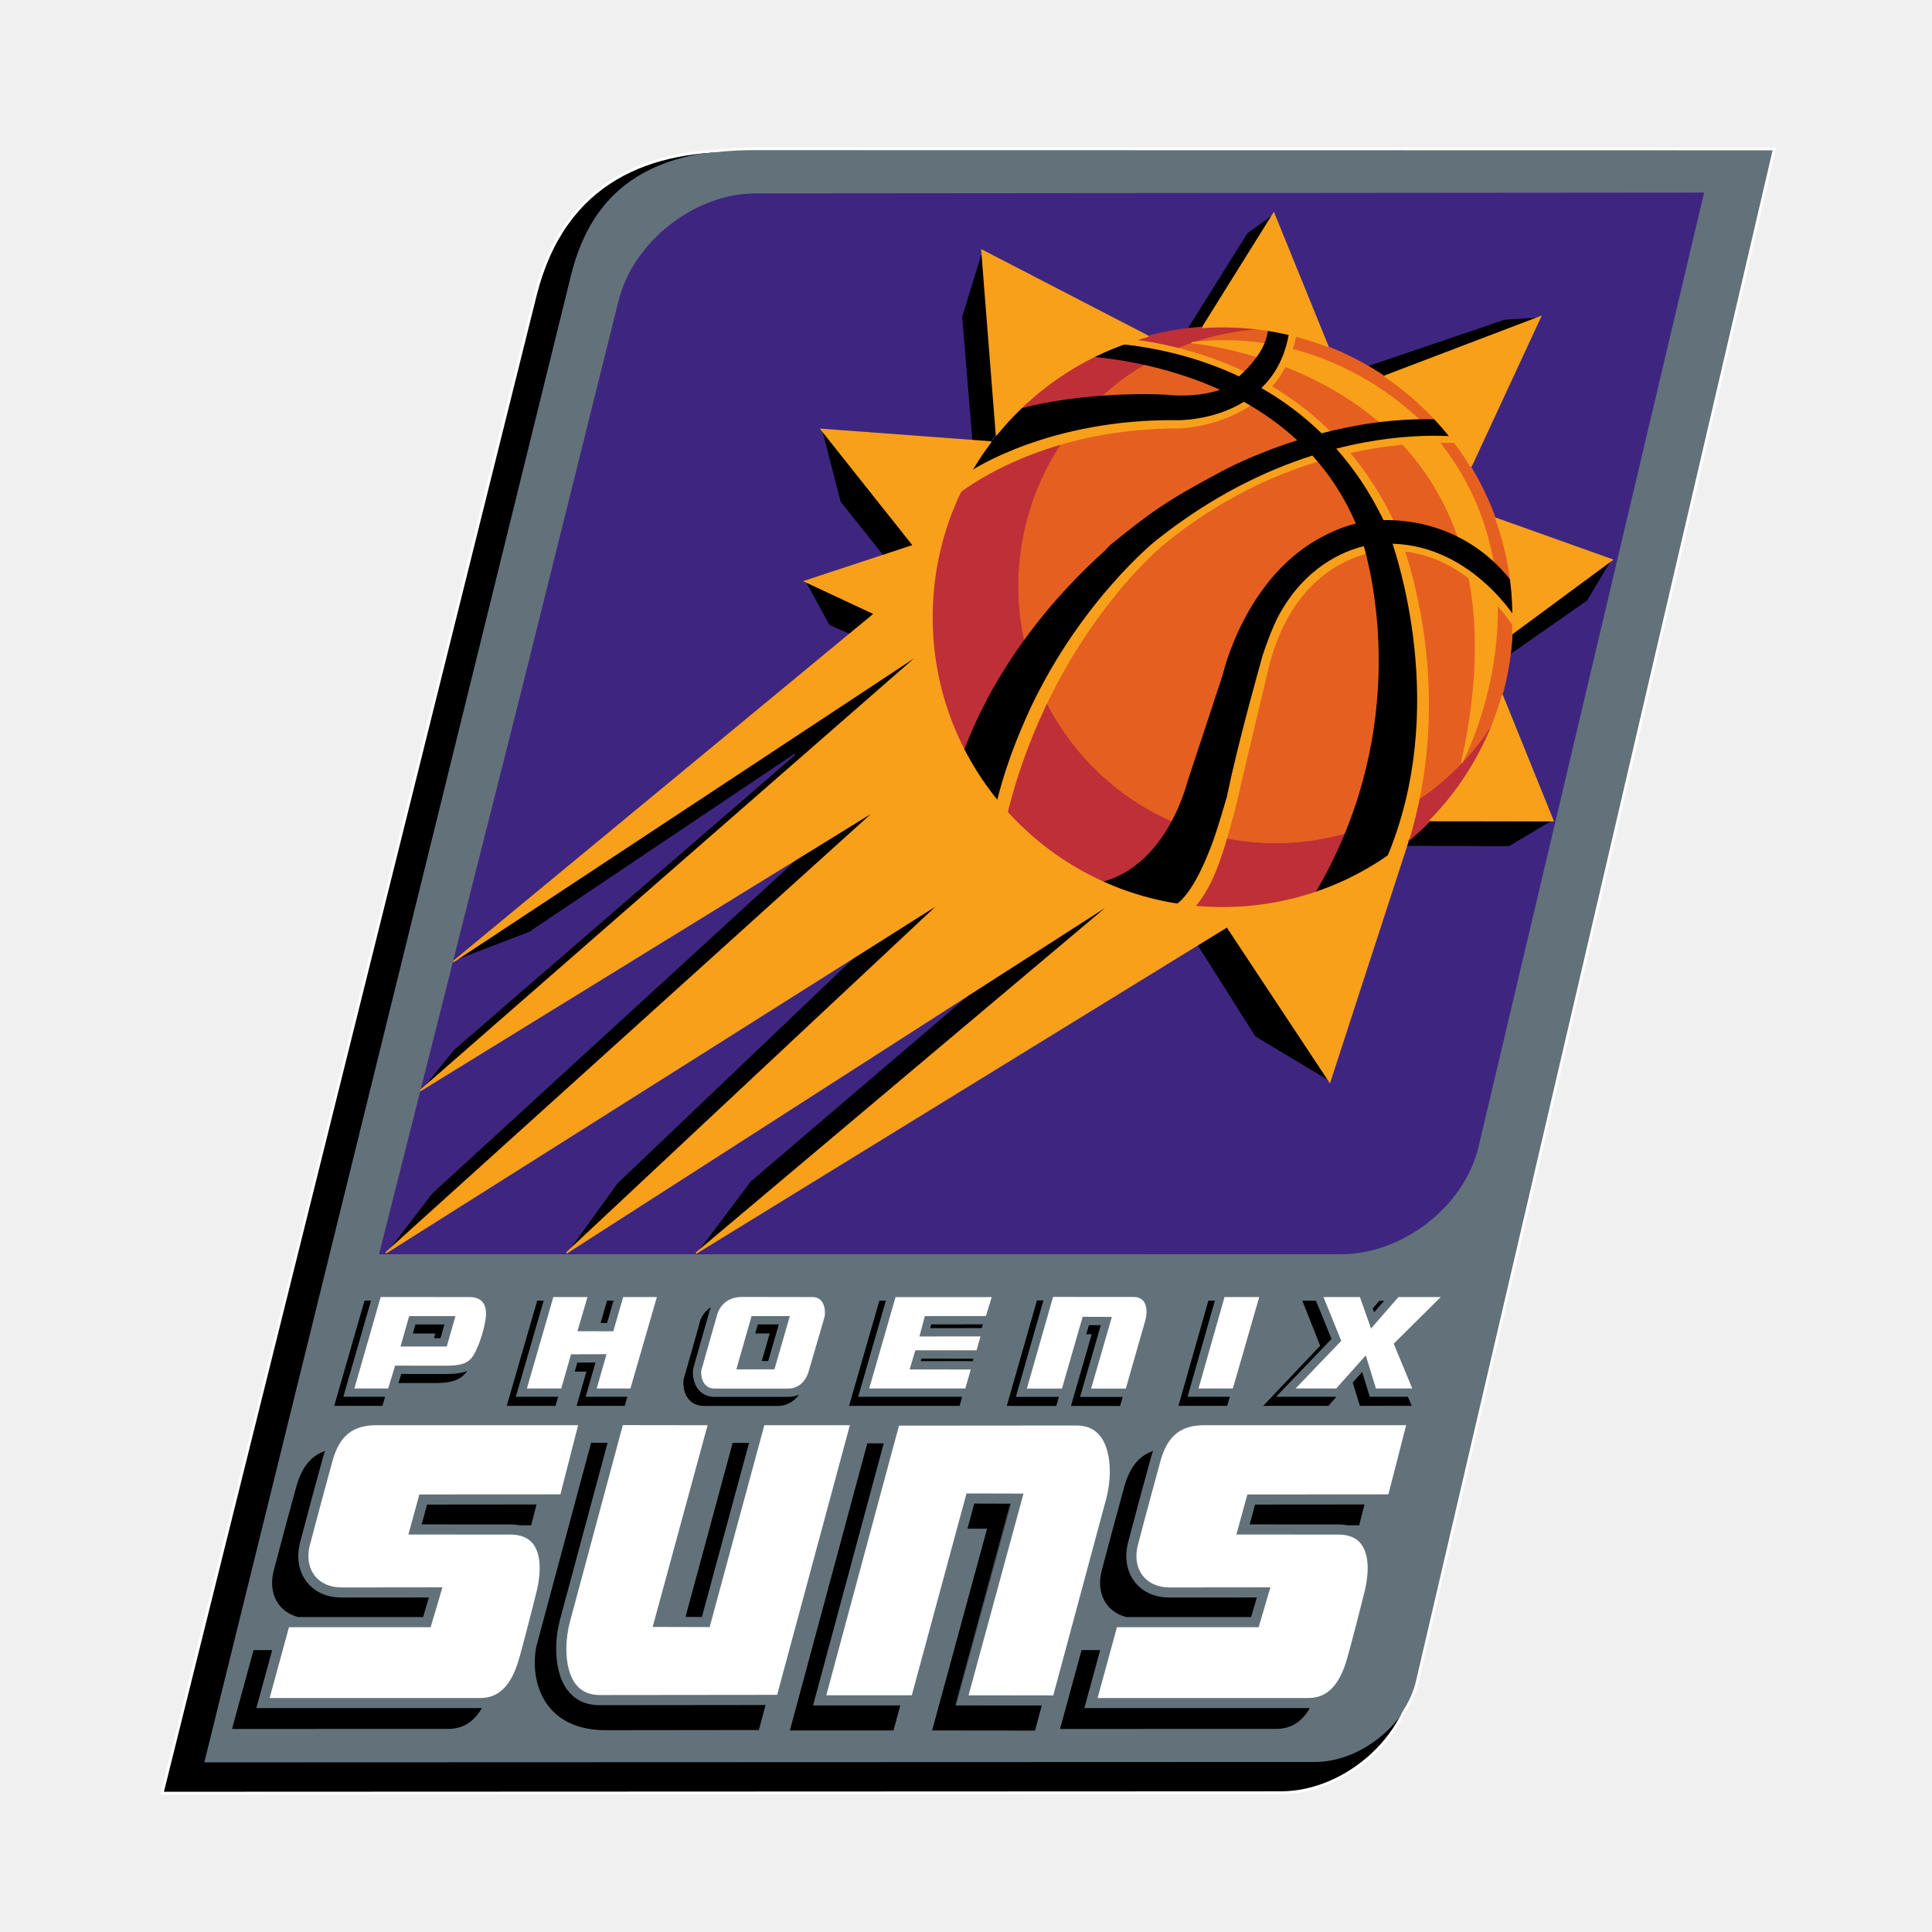
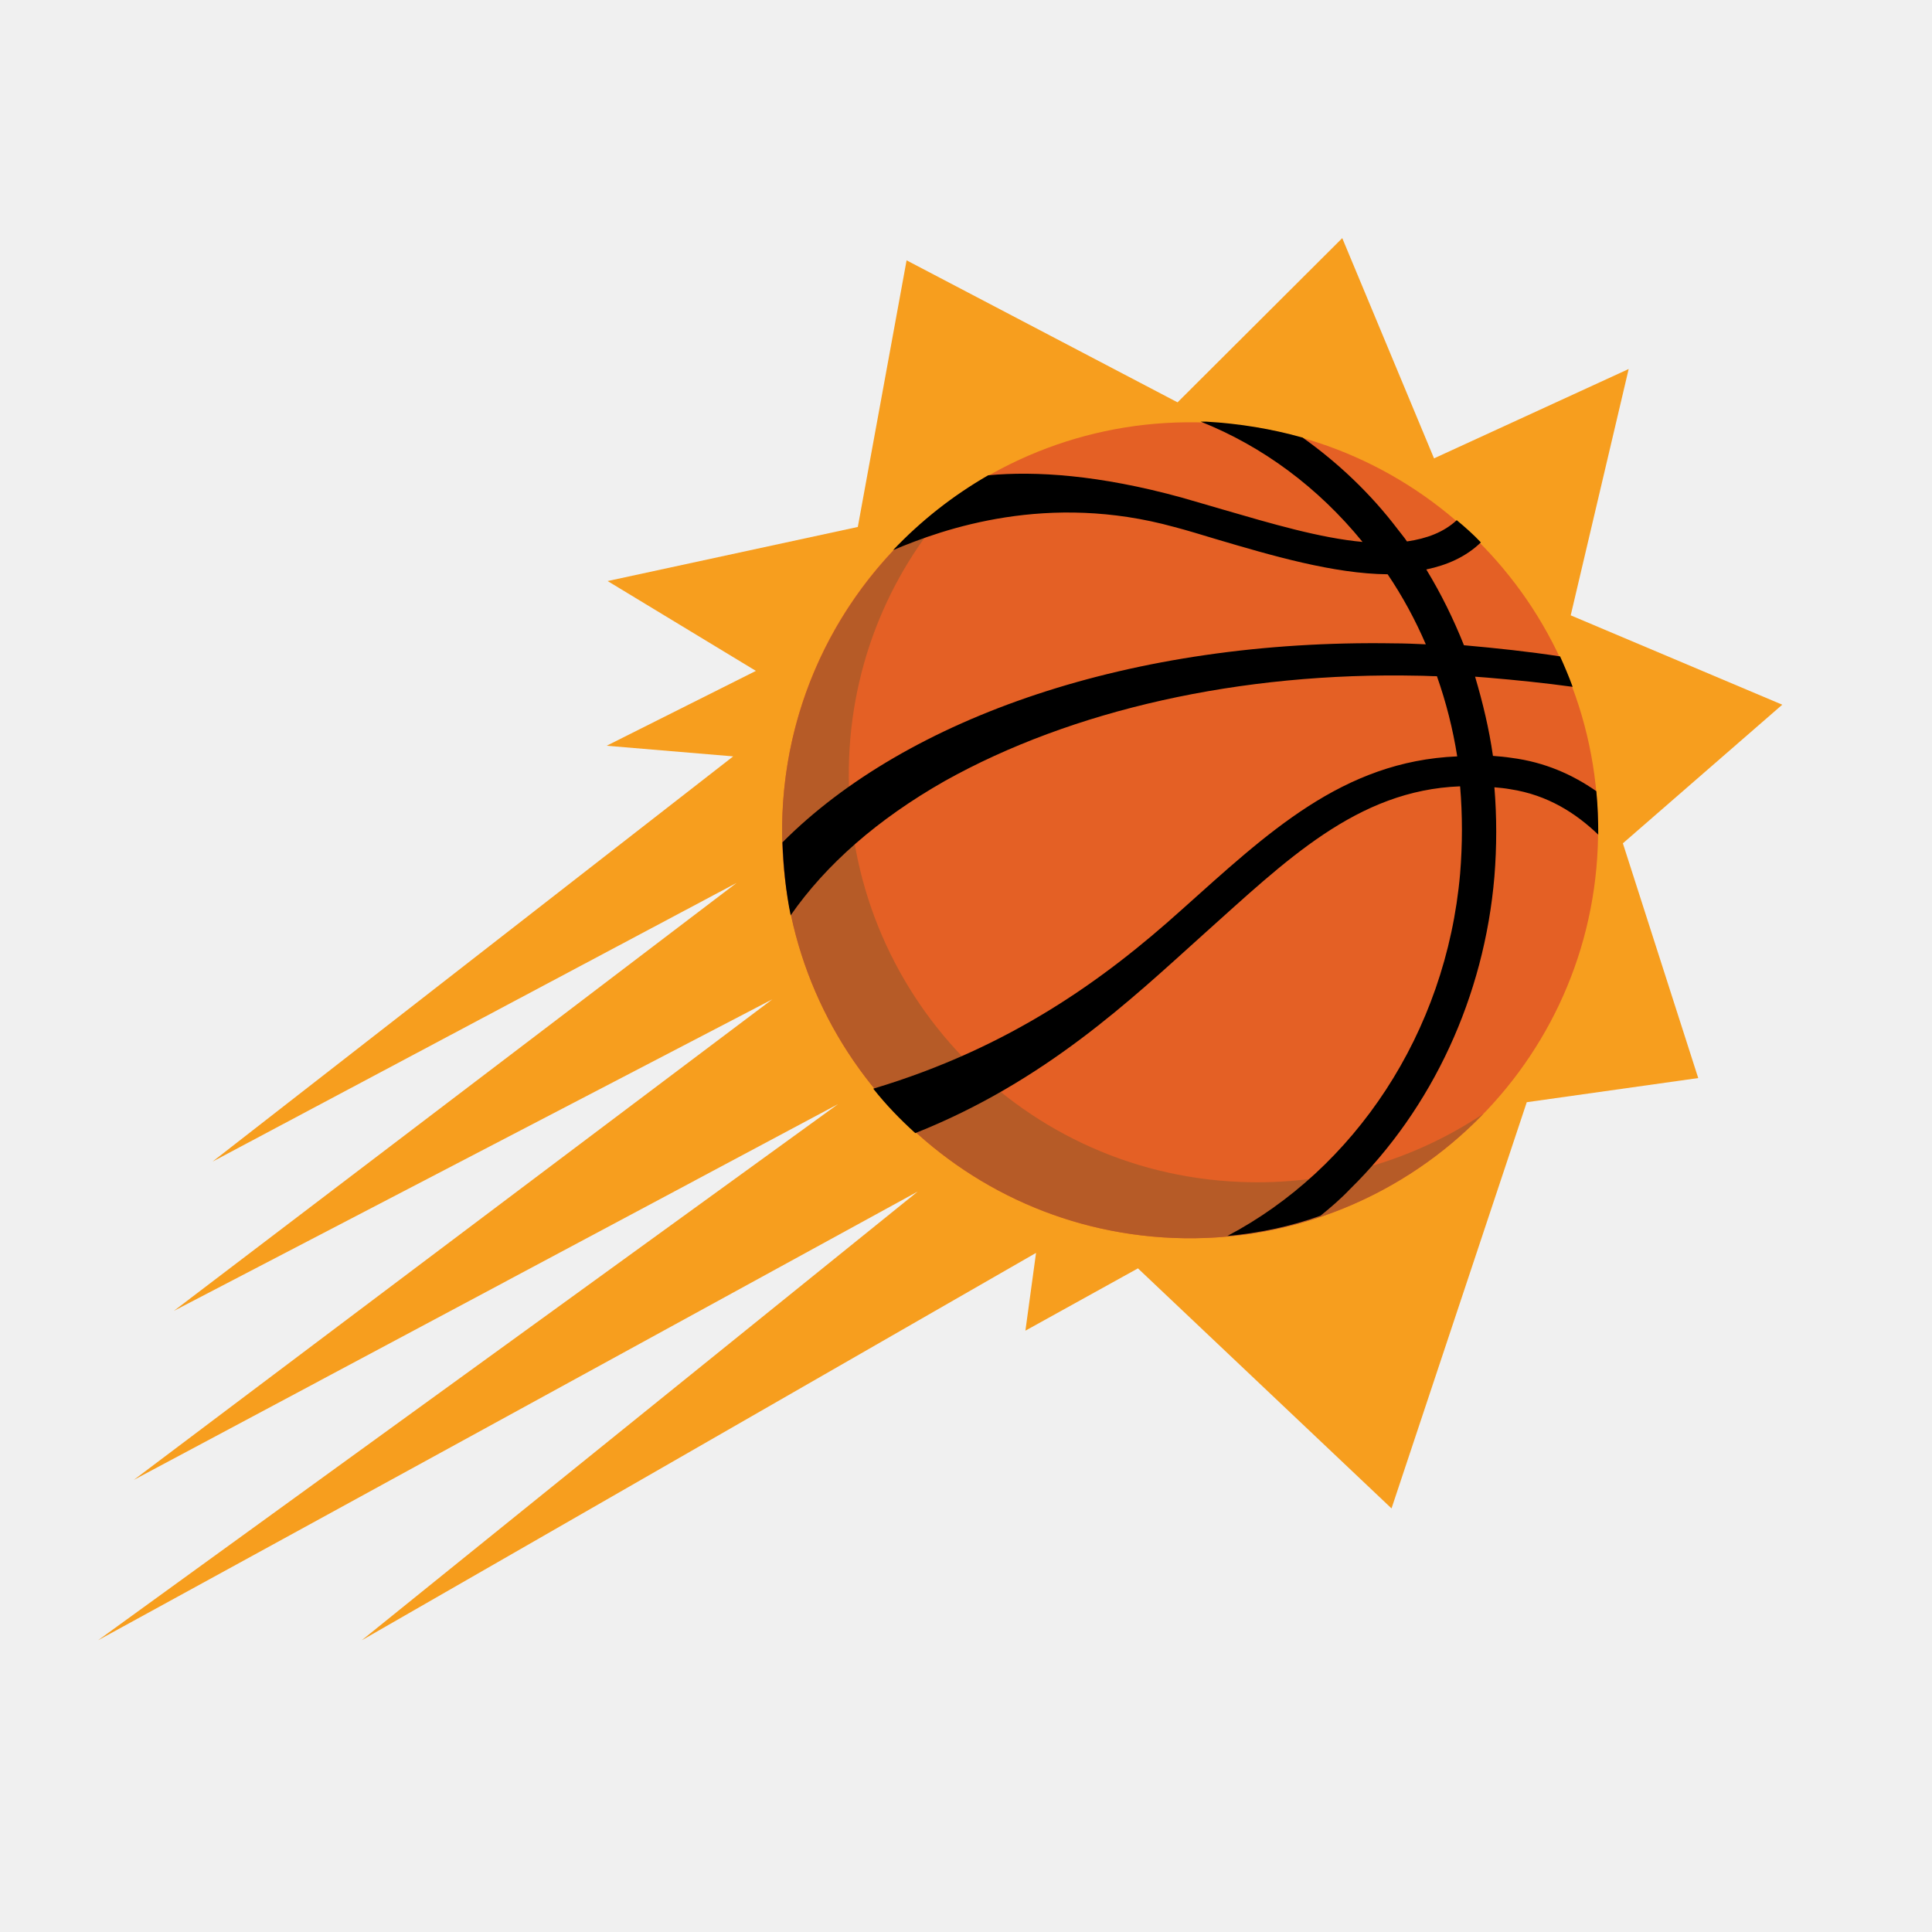
- <svg xmlns="http://www.w3.org/2000/svg" xmlns:xlink="http://www.w3.org/1999/xlink" version="1.1" id="Layer_3" x="0px" y="0px" width="400px" height="400px" viewBox="0 0 400 400" enable-background="new 0 0 400 400" xml:space="preserve">
-   <g>
-     <path fill="#FFFFFF" d="M367,31.126c-14.256-0.005-210.94-0.041-210.94-0.041c-3.001,0.005-5.819,0.179-8.459,0.516   c-16.703,1.062-31.25,8.576-36.512,29.652L33.937,370.967l231.276-0.094c10.275-0.007,20.572-7.004,25.044-16.356   c1.369-2.004,2.388-4.204,2.914-6.493C293.171,348.023,363.684,45.353,367,31.126" />
-     <path fill="none" stroke="#FFFFFF" stroke-width="1.155" d="M367,31.126c-14.256-0.005-210.94-0.041-210.94-0.041   c-3.001,0.005-5.819,0.179-8.459,0.516c-16.703,1.062-31.25,8.576-36.512,29.652L33.937,370.967l231.276-0.094   c10.275-0.007,20.572-7.004,25.044-16.356c1.369-2.004,2.388-4.204,2.914-6.493C293.171,348.023,363.684,45.353,367,31.126z" />
-     <path d="M33.938,370.967l231.275-0.094c12.028-0.007,24.098-9.599,26.802-21.319l74.71-318.015l-212.326-0.041   c-19.453-0.607-37.344,5.863-43.312,29.752L33.938,370.967z" />
-     <path fill="#63727A" d="M293.171,348.023c-2.08,9.012-11.649,16.622-20.892,16.628c0,0-215.269,0.08-229.792,0.082   c3.54-14.352,75.916-307.867,75.916-307.867c4.382-17.539,16.345-25.737,37.657-25.782c0,0,196.684,0.034,210.938,0.04   C363.684,45.353,293.171,348.023,293.171,348.023" />
-   </g>
-   <g>
-     <defs>
-       <path id="SVGID_1_" d="M111.087,61.251L33.939,370.969l231.274-0.096c12.028-0.007,24.095-9.599,26.802-21.319L366.72,31.539    l-212.321-0.043c-0.813-0.022-1.624-0.035-2.426-0.035C133.475,31.461,116.803,38.356,111.087,61.251" />
-     </defs>
-     <clipPath id="SVGID_2_">
-       <use xlink:href="#SVGID_1_" overflow="visible" />
-     </clipPath>
-     <path clip-path="url(#SVGID_2_)" fill="#63727A" d="M293.171,348.023c-2.08,9.012-11.649,16.622-20.892,16.628   c0,0-215.269,0.08-229.792,0.082c3.54-14.352,75.916-307.867,75.916-307.867c4.382-17.539,16.345-25.737,37.657-25.782   c0,0,196.684,0.034,210.938,0.04C363.684,45.353,293.171,348.023,293.171,348.023" />
-     <path clip-path="url(#SVGID_2_)" fill="none" stroke="#63727A" stroke-width="0.288" d="M293.171,348.023   c-2.08,9.012-11.649,16.622-20.892,16.628c0,0-215.269,0.08-229.792,0.082c3.54-14.352,75.916-307.867,75.916-307.867   c4.382-17.539,16.345-25.737,37.657-25.782c0,0,196.684,0.034,210.938,0.04C363.684,45.353,293.171,348.023,293.171,348.023z" />
-   </g>
-   <g>
-     <path d="M183.159,298.678h-2.951h-0.75l-16.112,59.737h21.757c0,0,0.58-2.149,1.481-5.468h-18.062L183.159,298.678z" />
-     <path fill="none" stroke="#63727A" stroke-width="0.288" d="M183.159,298.678h-2.951h-0.75l-16.112,59.737h21.757   c0,0,0.58-2.149,1.481-5.468h-18.062L183.159,298.678z" />
-     <path d="M209.35,311.177c-1.761-0.007-6.65-0.024-7.754-0.024c-0.08,0.304-0.645,2.392-1.481,5.485   c1.559,0.004,3.185,0.008,4.059,0.012c-0.638,2.321-11.376,41.763-11.376,41.763l21.605,0.025l1.473-5.476l-17.892-0.019   C197.983,352.943,208.718,313.491,209.35,311.177" />
-     <path fill="none" stroke="#63727A" stroke-width="0.288" d="M209.35,311.177c-1.761-0.007-6.65-0.024-7.754-0.024   c-0.08,0.304-0.645,2.392-1.481,5.485c1.559,0.004,3.185,0.008,4.059,0.012c-0.638,2.321-11.376,41.763-11.376,41.763l21.605,0.025   l1.473-5.476l-17.892-0.019C197.983,352.943,208.718,313.491,209.35,311.177z" />
-     <path d="M145.431,334.916c0.291-1.072,6.841-25.241,9.841-36.326h-2.686l0.005-0.007h-1.029l-0.254,0.967l0.016-0.011   c-0.651,2.401-6.715,24.775-9.588,35.371C143.345,334.91,144.874,334.916,145.431,334.916" />
-     <path fill="none" stroke="#63727A" stroke-width="0.288" d="M145.431,334.916c0.291-1.072,6.841-25.241,9.841-36.326h-2.686   l0.005-0.007h-1.029l-0.254,0.967l0.016-0.011c-0.651,2.401-6.715,24.775-9.588,35.371   C143.345,334.91,144.874,334.916,145.431,334.916z" />
-     <path d="M124.142,352.896c-2.778-0.004-4.969-1.023-6.505-3.032c-1.673-2.18-2.339-5.312-2.339-8.468   c0-2.104,0.298-4.221,0.792-6.065l9.891-36.762l-2.708-0.007l0.02-0.01h-1.032l-0.253,0.962l0.017-0.014l-11.111,41.301   c-0.748,3.686-0.424,8.918,2.704,12.74c2.614,3.197,6.592,4.823,11.837,4.823l30.142-0.038l1.621,0.02l0.74-2.721l-0.01,0.004   l0.746-2.771C149.105,352.87,124.144,352.896,124.142,352.896" />
-     <path fill="none" stroke="#63727A" stroke-width="0.288" d="M124.142,352.896c-2.778-0.004-4.969-1.023-6.505-3.032   c-1.673-2.18-2.339-5.312-2.339-8.468c0-2.104,0.298-4.221,0.792-6.065l9.891-36.762l-2.708-0.007l0.02-0.01h-1.032l-0.253,0.962   l0.017-0.014l-11.111,41.301c-0.748,3.686-0.424,8.918,2.704,12.74c2.614,3.197,6.592,4.823,11.837,4.823l30.142-0.038l1.621,0.02   l0.74-2.721l-0.01,0.004l0.746-2.771C149.105,352.87,124.144,352.896,124.142,352.896z" />
-     <path d="M53.26,353.503l3.286-12.011h-4.159l-4.54,16.612l44.937-0.007c3.614,0.017,5.831-2.071,7.249-4.615   c-0.185,0.013-0.367,0.021-0.558,0.021H53.26z" />
-     <path fill="none" stroke="#63727A" stroke-width="0.288" d="M53.26,353.503l3.286-12.011h-4.159l-4.54,16.612l44.937-0.007   c3.614,0.017,5.831-2.071,7.249-4.615c-0.185,0.013-0.367,0.021-0.558,0.021H53.26z" />
-     <path d="M88.317,311.364c-0.244,0.885-0.827,3.012-1.207,4.387c2.241,0.002,18.495,0.01,18.495,0.01   c0.722-0.006,1.398,0.063,2.032,0.18l2.455-0.004l1.176-4.593C102.976,311.354,89.295,311.36,88.317,311.364" />
-     <path fill="none" stroke="#63727A" stroke-width="0.288" d="M88.317,311.364c-0.244,0.885-0.827,3.012-1.207,4.387   c2.241,0.002,18.495,0.01,18.495,0.01c0.722-0.006,1.398,0.063,2.032,0.18l2.455-0.004l1.176-4.593   C102.976,311.354,89.295,311.36,88.317,311.364z" />
-     <path d="M61.769,334.942h25.934c0.25-0.857,0.87-2.958,1.282-4.341c-2.279,0-18.268,0.01-18.268,0.01   c-2.969,0.006-5.486-1.115-7.082-3.169c-1.656-2.116-2.145-4.966-1.377-8.021c0.417-1.677,4.142-15.539,4.745-17.639   c0.163-0.572,0.346-1.098,0.543-1.61c-3.303,1.029-5.188,3.575-6.299,7.455c-0.594,2.047-4.314,15.906-4.739,17.601   C55.305,330.019,57.567,333.923,61.769,334.942" />
-     <path fill="none" stroke="#63727A" stroke-width="0.288" d="M61.769,334.942h25.934c0.25-0.857,0.87-2.958,1.282-4.341   c-2.279,0-18.268,0.01-18.268,0.01c-2.969,0.006-5.486-1.115-7.082-3.169c-1.656-2.116-2.145-4.966-1.377-8.021   c0.417-1.677,4.142-15.539,4.745-17.639c0.163-0.572,0.346-1.098,0.543-1.61c-3.303,1.029-5.188,3.575-6.299,7.455   c-0.594,2.047-4.314,15.906-4.739,17.601C55.305,330.019,57.567,333.923,61.769,334.942z" />
-     <path d="M259.739,311.364c-0.239,0.885-0.821,3.012-1.202,4.387c2.239,0.002,18.494,0.01,18.494,0.01   c0.722-0.006,1.398,0.063,2.033,0.18l2.451-0.004l1.178-4.593C274.401,311.354,260.722,311.36,259.739,311.364" />
-     <path fill="none" stroke="#63727A" stroke-width="0.288" d="M259.739,311.364c-0.239,0.885-0.821,3.012-1.202,4.387   c2.239,0.002,18.494,0.01,18.494,0.01c0.722-0.006,1.398,0.063,2.033,0.18l2.451-0.004l1.178-4.593   C274.401,311.354,260.722,311.36,259.739,311.364z" />
-     <path d="M233.194,334.942h25.936c0.247-0.857,0.876-2.958,1.281-4.341c-2.275,0-18.267,0.01-18.267,0.01   c-2.971,0.006-5.481-1.115-7.08-3.169c-1.657-2.116-2.148-4.966-1.38-8.021c0.453-1.8,4.174-15.644,4.748-17.639   c0.16-0.572,0.344-1.098,0.546-1.61c-3.307,1.023-5.193,3.575-6.308,7.455c-0.585,2.047-4.311,15.906-4.736,17.601   C226.734,330.019,228.997,333.923,233.194,334.942" />
-     <path fill="none" stroke="#63727A" stroke-width="0.288" d="M233.194,334.942h25.936c0.247-0.857,0.876-2.958,1.281-4.341   c-2.275,0-18.267,0.01-18.267,0.01c-2.971,0.006-5.481-1.115-7.08-3.169c-1.657-2.116-2.148-4.966-1.38-8.021   c0.453-1.8,4.174-15.644,4.748-17.639c0.16-0.572,0.344-1.098,0.546-1.61c-3.307,1.023-5.193,3.575-6.308,7.455   c-0.585,2.047-4.311,15.906-4.736,17.601C226.734,330.019,228.997,333.923,233.194,334.942z" />
-     <path d="M224.693,353.503l3.277-12.011h-4.154l-4.537,16.612l44.93-0.007c3.618,0.017,5.832-2.071,7.248-4.615   c-0.185,0.013-0.364,0.021-0.555,0.021H224.693z" />
-     <path fill="none" stroke="#63727A" stroke-width="0.288" d="M224.693,353.503l3.277-12.011h-4.154l-4.537,16.612l44.93-0.007   c3.618,0.017,5.832-2.071,7.248-4.615c-0.185,0.013-0.364,0.021-0.555,0.021H224.693z" />
-     <path d="M163.212,289.067h-15.244c-1.338-0.007-2.459-0.505-3.237-1.437c-1.108-1.338-1.252-3.265-1.056-4.312l3.033-10.656   c0,0,0.224-0.799,0.213-0.752c0.101-0.47,0.32-1.05,0.667-1.65c-2.478,1.336-2.884,3.415-2.937,3.834   c-0.016,0.062-3.235,11.384-3.235,11.384c-0.046,0.258-0.075,0.552-0.075,0.879c0,1.058,0.282,2.416,1.13,3.438   c0.778,0.931,1.895,1.424,3.24,1.43l15.234,0.006c2.354,0,3.968-1.317,4.914-2.842   C165.105,288.793,164.232,289.067,163.212,289.067" />
-     <path fill="none" stroke="#63727A" stroke-width="0.288" d="M163.212,289.067h-15.244c-1.338-0.007-2.459-0.505-3.237-1.437   c-1.108-1.338-1.252-3.265-1.056-4.312l3.033-10.656c0,0,0.224-0.799,0.213-0.752c0.101-0.47,0.32-1.05,0.667-1.65   c-2.478,1.336-2.884,3.415-2.937,3.834c-0.016,0.062-3.235,11.384-3.235,11.384c-0.046,0.258-0.075,0.552-0.075,0.879   c0,1.058,0.282,2.416,1.13,3.438c0.778,0.931,1.895,1.424,3.24,1.43l15.234,0.006c2.354,0,3.968-1.317,4.914-2.842   C165.105,288.793,164.232,289.067,163.212,289.067z" />
-     <path d="M159.157,281.935c0.256-0.893,1.838-6.38,2.275-7.882h-4.637c-0.084,0.305-0.325,1.141-0.618,2.17h2.99   c-0.286,0.982-1.071,3.717-1.647,5.712H159.157z" />
-     <path fill="none" stroke="#63727A" stroke-width="0.288" d="M159.157,281.935c0.256-0.893,1.838-6.38,2.275-7.882h-4.637   c-0.084,0.305-0.325,1.141-0.618,2.17h2.99c-0.286,0.982-1.071,3.717-1.647,5.712H159.157z" />
-     <path d="M125.792,274.053c0.171-0.586,0.882-3.058,1.42-4.913h-1.643c0,0-0.802,2.799-1.408,4.907   C124.841,274.047,125.452,274.047,125.792,274.053" />
-     <path fill="none" stroke="#63727A" stroke-width="0.288" d="M125.792,274.053c0.171-0.586,0.882-3.058,1.42-4.913h-1.643   c0,0-0.802,2.799-1.408,4.907C124.841,274.047,125.452,274.047,125.792,274.053z" />
-     <path d="M121.448,289.045c0,0,1.604-5.604,2.031-7.088c-1.218,0.005-3.304,0.005-4.061,0.009c-0.091,0.314-0.334,1.158-0.619,2.161   c0.824-0.004,1.746-0.004,2.415-0.004c-0.423,1.479-2.026,7.091-2.026,7.091h10.256l0.63-2.169H121.448z" />
-     <path fill="none" stroke="#63727A" stroke-width="0.288" d="M121.448,289.045c0,0,1.604-5.604,2.031-7.088   c-1.218,0.005-3.304,0.005-4.061,0.009c-0.091,0.314-0.334,1.158-0.619,2.161c0.824-0.004,1.746-0.004,2.415-0.004   c-0.423,1.479-2.026,7.091-2.026,7.091h10.256l0.63-2.169H121.448z" />
-     <path d="M106.986,289.045l5.768-19.905h-1.637l-6.397,22.074h10.406c0,0,0.274-0.96,0.62-2.169H106.986z" />
-     <path fill="none" stroke="#63727A" stroke-width="0.288" d="M106.986,289.045l5.768-19.905h-1.637l-6.397,22.074h10.406   c0,0,0.274-0.96,0.62-2.169H106.986z" />
-     <path d="M190.687,281.141c-0.089,0.294-0.123,0.416-0.24,0.811c1.351,0.006,7.976,0.011,11.056,0.011l0.227-0.821   C198.483,281.141,191.505,281.141,190.687,281.141" />
-     <path fill="none" stroke="#63727A" stroke-width="0.288" d="M190.687,281.141c-0.089,0.294-0.123,0.416-0.24,0.811   c1.351,0.006,7.976,0.011,11.056,0.011l0.227-0.821C198.483,281.141,191.505,281.141,190.687,281.141z" />
-     <path d="M192.695,274.053c-0.102,0.368-0.148,0.566-0.281,1.064c1.304-0.004,7.801-0.004,10.956-0.004l0.32-1.068   C200.492,274.047,193.537,274.053,192.695,274.053" />
-     <path fill="none" stroke="#63727A" stroke-width="0.288" d="M192.695,274.053c-0.102,0.368-0.148,0.566-0.281,1.064   c1.304-0.004,7.801-0.004,10.956-0.004l0.32-1.068C200.492,274.047,193.537,274.053,192.695,274.053z" />
-     <polygon points="177.869,289.045 183.601,269.14 181.962,269.14 175.599,291.214 198.783,291.214 199.399,289.045  " />
-     <polygon fill="none" stroke="#63727A" stroke-width="0.288" points="177.869,289.045 183.601,269.14 181.962,269.14    175.599,291.214 198.783,291.214 199.399,289.045  " />
-     <polygon points="246.055,289.045 251.719,269.14 250.072,269.14 243.794,291.214 254.182,291.214 254.807,289.045  " />
-     <polygon fill="none" stroke="#63727A" stroke-width="0.288" points="246.055,289.045 251.719,269.14 250.072,269.14    243.794,291.214 254.182,291.214 254.807,289.045  " />
-     <path d="M283.707,289.045c0,0-1.126-3.665-1.626-5.287c-0.501,0.563-1.343,1.501-2.18,2.441c0.533,1.726,1.54,5.015,1.54,5.015   l11.051-0.01c0,0-0.376-0.896-0.901-2.159H283.707z" />
-     <path fill="none" stroke="#63727A" stroke-width="0.288" d="M283.707,289.045c0,0-1.126-3.665-1.626-5.287   c-0.501,0.563-1.343,1.501-2.18,2.441c0.533,1.726,1.54,5.015,1.54,5.015l11.051-0.01c0,0-0.376-0.896-0.901-2.159H283.707z" />
-     <path d="M284.447,271.979c0.582-0.668,1.569-1.812,2.44-2.803l-1.369,0.008c0,0-0.666,0.762-1.472,1.676   C284.202,271.281,284.334,271.671,284.447,271.979" />
-     <path fill="none" stroke="#63727A" stroke-width="0.288" d="M284.447,271.979c0.582-0.668,1.569-1.812,2.44-2.803l-1.369,0.008   c0,0-0.666,0.762-1.472,1.676C284.202,271.281,284.334,271.671,284.447,271.979z" />
-     <path d="M264.526,289.045c0,0,10.658-11.102,11.318-11.795c-0.242-0.586-2.145-5.278-3.299-8.11h-3.133   c0,0,3.421,8.602,3.752,9.445c-0.646,0.686-11.97,12.629-11.97,12.629h13.899c0,0,0.89-1.003,1.928-2.169H264.526z" />
-     <path fill="none" stroke="#63727A" stroke-width="0.288" d="M264.526,289.045c0,0,10.658-11.102,11.318-11.795   c-0.242-0.586-2.145-5.278-3.299-8.11h-3.133c0,0,3.421,8.602,3.752,9.445c-0.646,0.686-11.97,12.629-11.97,12.629h13.899   c0,0,0.89-1.003,1.928-2.169H264.526z" />
-     <path d="M210.517,289.067l5.702-19.96h-1.646l-0.16,0.567l-6.161,21.556h10.544c0,0,0.248-0.864,0.621-2.163H210.517z" />
-     <path fill="none" stroke="#63727A" stroke-width="0.288" d="M210.517,289.067l5.702-19.96h-1.646l-0.16,0.567l-6.161,21.556h10.544   c0,0,0.248-0.864,0.621-2.163H210.517z" />
-     <path d="M223.81,289.067c0,0,3.791-13.096,4.291-14.847c-0.999-0.004-2.122-0.004-2.767-0.004   c-0.068,0.225-0.305,1.035-0.623,2.167c0.371,0,0.759,0,1.123,0.003c-0.5,1.748-4.29,14.838-4.29,14.838l10.472,0.01l0.618-2.163   L223.81,289.067z" />
-     <path fill="none" stroke="#63727A" stroke-width="0.288" d="M223.81,289.067c0,0,3.791-13.096,4.291-14.847   c-0.999-0.004-2.122-0.004-2.767-0.004c-0.068,0.225-0.305,1.035-0.623,2.167c0.371,0,0.759,0,1.123,0.003   c-0.5,1.748-4.29,14.838-4.29,14.838l10.472,0.01l0.618-2.163L223.81,289.067z" />
-     <path d="M71.272,289.045l5.733-19.922H75.37l-0.166,0.57l-6.197,21.521h10.269c0,0,0.313-1.048,0.657-2.169H71.272z" />
-     <path fill="none" stroke="#63727A" stroke-width="0.288" d="M71.272,289.045l5.733-19.922H75.37l-0.166,0.57l-6.197,21.521h10.269   c0,0,0.313-1.048,0.657-2.169H71.272z" />
-     <path d="M91.306,277.203c0.19-0.668,0.596-2.079,0.897-3.132h-6.298c-0.136,0.479-0.377,1.33-0.616,2.162h4.649   c-0.085,0.302-0.18,0.639-0.278,0.97H91.306z" />
-     <path fill="none" stroke="#63727A" stroke-width="0.288" d="M91.306,277.203c0.19-0.668,0.596-2.079,0.897-3.132h-6.298   c-0.136,0.479-0.377,1.33-0.616,2.162h4.649c-0.085,0.302-0.18,0.639-0.278,0.97H91.306z" />
-     <path d="M92.754,284.327h-5.479c0,0-3.403-0.01-4.304-0.01c-0.112,0.369-0.382,1.256-0.657,2.169c1.241,0,2.663,0.007,2.663,0.007   h5.515c3.725-0.062,5.392-0.967,6.646-2.995C96.081,284.031,94.703,284.297,92.754,284.327" />
-     <path fill="none" stroke="#63727A" stroke-width="0.288" d="M92.754,284.327h-5.479c0,0-3.403-0.01-4.304-0.01   c-0.112,0.369-0.382,1.256-0.657,2.169c1.241,0,2.663,0.007,2.663,0.007h5.515c3.725-0.062,5.392-0.967,6.646-2.995   C96.081,284.031,94.703,284.297,92.754,284.327z" />
-     <path fill="#FFFFFF" d="M229.048,310.232c0,0-9.548,35.473-10.979,40.782c-1.293,0-15.397-0.019-17.54-0.022   c0.635-2.32,11.376-41.765,11.376-41.765l-11.798-0.028c0,0-10.95,40.397-11.329,41.793h-17.707   c0.631-2.333,14.682-54.452,15.058-55.829c1.434,0,36.751-0.032,36.751-0.032h0.004c2.134,0,3.805,0.756,4.953,2.26   c1.386,1.804,1.936,4.517,1.936,7.261C229.773,306.6,229.495,308.565,229.048,310.232" />
-     <path fill="#FFFFFF" d="M160.897,350.902c-1.436,0.006-36.751,0.039-36.751,0.039c-2.14,0-3.809-0.765-4.959-2.266   c-1.383-1.804-1.928-4.511-1.928-7.259c0-1.947,0.278-3.917,0.723-5.588c0-0.006,9.542-35.466,10.97-40.776   c1.293,0.007,15.402,0.024,17.545,0.024c-0.635,2.321-11.369,41.762-11.369,41.762l11.797,0.034c0,0,10.944-40.404,11.322-41.796   h17.71C175.324,297.406,161.273,349.529,160.897,350.902" />
-     <path fill="#FFFFFF" d="M111.111,329.442c-0.564,2.312-3.106,12.334-3.885,14.768c-1.578,4.958-4.109,7.356-7.746,7.342   c-0.003,0-36.371,0.005-43.659,0.005c0.55-2.023,3.675-13.449,4.005-14.659h29.335l2.438-8.256l-20.886,0.022   c-2.353,0-4.319-0.855-5.542-2.425c-0.87-1.109-1.315-2.513-1.315-4.071c0-0.726,0.099-1.494,0.298-2.27   c0.418-1.672,4.124-15.482,4.725-17.574c1.456-5.061,4.134-7.225,8.957-7.249h41.86c-0.511,1.98-3.356,13.082-3.672,14.315   c-1.438,0-29.197,0.017-29.197,0.017l-2.278,8.299l21.063,0.012c2.137-0.012,3.724,0.628,4.729,1.896   C112.533,322.396,111.61,327.412,111.111,329.442" />
-     <path fill="#FFFFFF" d="M277.033,317.718c2.141-0.012,3.732,0.626,4.728,1.896c2.2,2.782,1.277,7.798,0.778,9.833   c-0.682,2.782-3.148,12.462-3.885,14.763c-1.578,4.958-4.109,7.356-7.75,7.342c0,0-36.373,0.005-43.658,0.005   c0.555-2.023,3.677-13.449,4.008-14.659h29.334l2.437-8.256l-20.882,0.022c-2.351,0-4.317-0.857-5.538-2.421   c-0.869-1.113-1.318-2.517-1.318-4.075c0-0.729,0.096-1.494,0.296-2.266c0.441-1.796,4.153-15.595,4.724-17.582   c1.456-5.057,4.133-7.216,8.953-7.245h41.866c-0.512,1.98-3.357,13.082-3.672,14.315c-1.442,0-29.199,0.022-29.199,0.022   l-2.276,8.293L277.033,317.718z" />
-     <path fill="#FFFFFF" d="M130.521,287.468h-6.977c0.423-1.483,2.033-7.094,2.033-7.094l-7.352,0.021c0,0-1.75,6.104-2.028,7.073   h-7.11c0.513-1.773,5.179-17.899,5.476-18.921h7.066c-0.435,1.487-2.075,7.063-2.075,7.063l7.425,0.02c0,0,1.769-6.112,2.04-7.083   h6.978C135.483,270.32,130.819,286.444,130.521,287.468" />
-     <path fill="#FFFFFF" d="M204.127,272.464c-1.066,0-12.646,0.012-12.646,0.012l-1.125,4.226c0,0,10.888-0.011,12.642-0.011   c-0.277,1.001-0.623,2.223-0.81,2.871c-1.083,0-12.681,0.004-12.681,0.004l-1.171,3.963c0,0,10.888,0.011,12.65,0.011   c-0.337,1.17-0.923,3.197-1.13,3.929h-19.893c0.511-1.771,5.153-17.893,5.449-18.919h19.908   C204.958,269.736,204.346,271.751,204.127,272.464" />
-     <path fill="#FFFFFF" d="M255.252,287.468h-7.109c0.502-1.766,5.09-17.885,5.383-18.921h7.18   C260.196,270.32,255.552,286.439,255.252,287.468" />
-     <path fill="#FFFFFF" d="M292.389,287.461c-1.668,0-6.631,0.007-7.515,0.007c-0.288-0.924-2.105-6.849-2.105-6.849   s-5.692,6.368-6.124,6.849h-8.413c1.97-2.052,9.463-9.857,9.463-9.857s-2.986-7.349-3.682-9.062h7.545   c0.305,0.871,2.298,6.508,2.298,6.508l0.89-1.02c0,0,4.356-5,4.781-5.49c0.554,0,6.235,0,8.75,0.002   c-2.075,2.056-9.723,9.647-9.723,9.647S291.674,285.741,292.389,287.461" />
-     <path fill="#FFFFFF" d="M237.138,273.317c0,0.009-3.282,11.486-4.047,14.177c-0.904,0-5.682-0.006-7.183-0.011   c0.505-1.746,4.291-14.83,4.291-14.83l-6.049-0.024c0,0-3.974,13.799-4.279,14.854h-7.266c0.507-1.769,5.133-17.939,5.421-18.967   c1.108,0.004,16.553,0.004,16.553,0.004c1.023,0,1.741,0.299,2.199,0.905c0.426,0.565,0.599,1.367,0.599,2.176   C237.377,272.196,237.281,272.799,237.138,273.317" />
-     <path fill="#FFFFFF" d="M100.622,272.239c-0.084,1.899-1.019,4.968-1.662,6.464c-1.258,2.939-2.07,3.978-6.236,4.047h-5.44   l-5.488-0.01l-0.164,0.56c0,0-1.004,3.297-1.266,4.166h-6.996c0.507-1.77,5.154-17.905,5.446-18.935   c1.117,0.006,18.351,0.012,18.351,0.012c1.18,0,2.062,0.303,2.632,0.899c0.668,0.7,0.826,1.706,0.826,2.517   C100.626,272.055,100.624,272.145,100.622,272.239 M84.716,272.49l-1.795,6.29h9.574l1.799-6.29h-1.045H84.716z" />
-     <path fill="#FFFFFF" d="M155.607,272.476l-3.157,11.036h7.889l3.187-11.036h-1.05H155.607z M170.703,272.688l-3.307,11.343   c-0.468,1.598-1.837,3.455-4.183,3.455h-15.244c-0.875-0.003-1.541-0.291-2.02-0.867c-0.605-0.735-0.778-1.748-0.778-2.433   c0-0.204,0.018-0.38,0.04-0.509c0.004,0,3.014-10.589,3.014-10.589l0.224-0.795c0.05-0.198,0.904-3.773,5.178-3.773l14.516,0.022   c0.887,0,1.537,0.288,1.979,0.877c0.517,0.668,0.677,1.622,0.677,2.372C170.797,272.155,170.757,272.472,170.703,272.688" />
-     <path fill="#3E2680" d="M156.436,39.896c-12.766,0-25.631,10.165-28.579,22.595l-20.198,81.082L78.286,259.836H236.68v-0.015   h40.994c12.766,0,25.631-9.91,28.579-22.338L353,39.73L156.436,39.896z" />
-     <path fill="none" stroke="#63727A" stroke-width="0.288" d="M156.436,39.896c-12.766,0-25.631,10.165-28.579,22.595l-20.198,81.082   L78.286,259.836H236.68v-0.015h40.994c12.766,0,25.631-9.91,28.579-22.338L353,39.73L156.436,39.896z" />
-   </g>
-   <g>
-     <defs>
-       <path id="SVGID_3_" d="M156.434,39.896c-12.767,0-25.632,10.165-28.577,22.597l-20.198,81.08L78.288,259.834H236.68v-0.011h40.998    c12.762,0,25.627-9.908,28.575-22.34L353,39.728L156.434,39.896z" />
-     </defs>
-     <clipPath id="SVGID_4_">
-       <use xlink:href="#SVGID_3_" overflow="visible" />
-     </clipPath>
-     <polygon clip-path="url(#SVGID_4_)" points="299.647,144.738 328.711,124.42 333.766,115.91 296.343,117.693 292.457,90.028    318.937,65.582 311.478,66.056 269.362,80.358 263.719,44.165 258.149,48.214 238.481,79.629 225.171,87.69 203.295,51.816    199.064,65.58 201.181,91.198 201.377,101.734 200.993,102.274 170.038,88.896 173.919,103.953 187.798,121.354 166.65,120.346    171.633,129.528 182.964,134.456 93.861,199.094 109.612,193.065 164.556,156.182 93.919,217.261 86.996,225.808 182.276,156.045    177.996,165.814 89.452,246.946 79.882,259.393 179.54,185.093 189.306,186.203 127.73,244.924 117.294,259.398 208.084,189.326    224.597,185.35 155.314,244.527 144.117,259.454 243.106,188.261 259.799,214.674 275.31,223.979 280.285,175.236 312.485,175.326    321.529,169.924  " />
-     <polygon clip-path="url(#SVGID_4_)" fill="none" stroke="#3E2680" stroke-width="0.288" points="299.647,144.738 328.711,124.42    333.766,115.91 296.343,117.693 292.457,90.028 318.937,65.582 311.478,66.056 269.362,80.358 263.719,44.165 258.149,48.214    238.481,79.629 225.171,87.69 203.295,51.816 199.064,65.58 201.181,91.198 201.377,101.734 200.993,102.274 170.038,88.896    173.919,103.953 187.798,121.354 166.65,120.346 171.633,129.528 182.964,134.456 93.861,199.094 109.612,193.065 164.556,156.182    93.919,217.261 86.996,225.808 182.276,156.045 177.996,165.814 89.452,246.946 79.882,259.393 179.54,185.093 189.306,186.203    127.73,244.924 117.294,259.398 208.084,189.326 224.597,185.35 155.314,244.527 144.117,259.454 243.106,188.261 259.799,214.674    275.31,223.979 280.285,175.236 312.485,175.326 321.529,169.924  " />
-     <polygon clip-path="url(#SVGID_4_)" fill="#F9A01B" points="333.766,115.908 301.012,104.226 318.937,65.584 278.673,80.928    263.719,44.164 245.364,73.583 203.293,51.813 206.425,91.598 170.035,88.897 189.122,112.933 166.646,120.347 181.047,127.074    93.858,199.092 190.92,135.033 87,225.808 181.551,167.597 79.88,259.393 194.854,186.801 117.296,259.402 230.577,186.665    144.117,259.452 254.051,191.856 275.31,223.981 292.899,169.894 321.532,169.925 307.519,135.287  " />
-     <polygon clip-path="url(#SVGID_4_)" fill="none" stroke="#F9A01B" stroke-width="0.288" points="333.766,115.908 301.012,104.226    318.937,65.584 278.673,80.928 263.719,44.164 245.364,73.583 203.293,51.813 206.425,91.598 170.035,88.897 189.122,112.933    166.646,120.347 181.047,127.074 93.858,199.092 190.92,135.033 87,225.808 181.551,167.597 79.88,259.393 194.854,186.801    117.296,259.402 230.577,186.665 144.117,259.452 254.051,191.856 275.31,223.981 292.899,169.894 321.532,169.925    307.519,135.287  " />
-   </g>
-   <g>
-     <defs>
-       <path id="SVGID_5_" d="M192.956,127.797c0,33.216,26.941,60.15,60.147,60.15c33.228,0,60.16-26.935,60.16-60.15    c0-33.223-26.933-60.155-60.16-60.155C219.897,67.642,192.956,94.574,192.956,127.797" />
-     </defs>
-     <clipPath id="SVGID_6_">
-       <use xlink:href="#SVGID_5_" overflow="visible" />
-     </clipPath>
-     <path clip-path="url(#SVGID_6_)" fill="#BF2F38" d="M253.084,190.319c34.553,0,62.557-28.009,62.557-62.557   c0-34.543-28.004-62.559-62.557-62.559c-34.541,0-62.552,28.016-62.552,62.559C190.532,162.31,218.543,190.319,253.084,190.319" />
-     <path clip-path="url(#SVGID_6_)" fill="#E56020" d="M252.996,173.3c28.701,6.126,56.939-12.178,63.054-40.884   c6.135-28.703-12.166-56.937-40.872-63.063c-28.697-6.125-56.933,12.179-63.062,40.882   C205.998,138.934,224.3,167.171,252.996,173.3" />
-     <path clip-path="url(#SVGID_6_)" fill="none" stroke="#E56020" stroke-width="0.208" d="M252.996,173.3   c28.701,6.126,56.939-12.178,63.054-40.884c6.135-28.703-12.166-56.937-40.872-63.063c-28.697-6.125-56.933,12.179-63.062,40.882   C205.998,138.934,224.3,167.171,252.996,173.3z" />
-     <path clip-path="url(#SVGID_6_)" fill="#F9A01B" d="M246.811,70.947c0,0,73.991,6.074,55.827,86.94c0,0,20.218-37.809-6.553-68.574   C296.085,89.312,277.626,67.51,246.811,70.947" />
-     <path clip-path="url(#SVGID_6_)" fill="none" stroke="#F9A01B" stroke-width="0.288" stroke-linejoin="round" d="M246.811,70.947   c0,0,73.991,6.074,55.827,86.94c0,0,20.218-37.809-6.553-68.574C296.085,89.312,277.626,67.51,246.811,70.947z" />
-     <path clip-path="url(#SVGID_6_)" fill="#F9A01B" d="M289.215,109.703c-0.286-0.723-0.483-1.171-0.547-1.304   c-2.686-5.705-5.873-10.558-9.353-14.694c15.226-3.43,26.194-1.782,26.369-1.771l-1.285-3.918   c-0.809-0.048-11.987-1.612-28.091,2.353c-4.162-4.273-8.639-7.652-13.14-10.329c2.516-2.861,4.512-6.683,5.295-11.79l-3.258,0.089   c0,0-0.487,5.491-4.731,10.181c-16.372-8.742-32.247-8.603-33.211-8.677l-1.03,2.688c0.812,0.065,18.051,0.953,30.56,9.089   c-3.163,2.019-7.488,3.443-13.436,3.443c0,0-28.007,0.891-40.376,8.779l-5.351,8.858c0,0,16.51-14.283,46.743-14.148   c0,0,8.422-0.213,15.387-5.376c4.056,2.26,8.037,5.059,11.666,8.529c-10.516,3.166-22.703,8.694-35.31,18.288   c-1.09,0.778-28.528,20.708-37.671,53.959l9.123,8.192c8.469-39.265,33.054-59.324,33.315-59.516   c11.548-9.485,23.334-14.781,33.629-17.703c3.64,4.143,6.773,9.089,9.07,15.007c-4.439,0.527-19.637,4.083-28.523,28.103   c-0.06,0.174-8.19,26.586-8.19,26.586c-0.252,0.974-5.042,21.657-22.475,21.837l0.079,6.792   c23.584,3.693,26.768-9.755,31.117-25.745c2.848-12.258,6.498-27.402,6.498-27.402c4.605-21.93,19.062-25.451,22.88-25.997   c2.905,10.458,7.925,39.274-10.174,70.406l9.06,4.08c1.312-2.036,3.714-4.135,4.773-6.204c11.972-29.305,5.972-56.3,2.112-68.353   c15.096,1.591,23.765,17.237,24.101,17.908l4.583-0.757C319.001,130.327,309.725,110.432,289.215,109.703" />
-     <path clip-path="url(#SVGID_6_)" fill="none" stroke="#F9A01B" stroke-width="0.288" d="M289.215,109.703   c-0.286-0.723-0.483-1.171-0.547-1.304c-2.686-5.705-5.873-10.558-9.353-14.694c15.226-3.43,26.194-1.782,26.369-1.771   l-1.285-3.918c-0.809-0.048-11.987-1.612-28.091,2.353c-4.162-4.273-8.639-7.652-13.14-10.329c2.516-2.861,4.512-6.683,5.295-11.79   l-3.258,0.089c0,0-0.487,5.491-4.731,10.181c-16.372-8.742-32.247-8.603-33.211-8.677l-1.03,2.688   c0.812,0.065,18.051,0.953,30.56,9.089c-3.163,2.019-7.488,3.443-13.436,3.443c0,0-28.007,0.891-40.376,8.779l-5.351,8.858   c0,0,16.51-14.283,46.743-14.148c0,0,8.422-0.213,15.387-5.376c4.056,2.26,8.037,5.059,11.666,8.529   c-10.516,3.166-22.703,8.694-35.31,18.288c-1.09,0.778-28.528,20.708-37.671,53.959l9.123,8.192   c8.469-39.265,33.054-59.324,33.315-59.516c11.548-9.485,23.334-14.781,33.629-17.703c3.64,4.143,6.773,9.089,9.07,15.007   c-4.439,0.527-19.637,4.083-28.523,28.103c-0.06,0.174-8.19,26.586-8.19,26.586c-0.252,0.974-5.042,21.657-22.475,21.837   l0.079,6.792c23.584,3.693,26.768-9.755,31.117-25.745c2.848-12.258,6.498-27.402,6.498-27.402   c4.605-21.93,19.062-25.451,22.88-25.997c2.905,10.458,7.925,39.274-10.174,70.406l9.06,4.08c1.312-2.036,3.714-4.135,4.773-6.204   c11.972-29.305,5.972-56.3,2.112-68.353c15.096,1.591,23.765,17.237,24.101,17.908l4.583-0.757   C319.001,130.327,309.725,110.432,289.215,109.703z" />
-     <path clip-path="url(#SVGID_6_)" fill="#FFFFFF" d="M263.146,65.661c-0.043,0.437-0.245,2.751-0.245,2.751   c-0.012-0.028-0.203,1.133-0.203,1.133c-0.85,3.552-3.677,6.668-5.911,8.674l-0.186,0.171l-0.24-0.109   c-9.305-4.39-20.299-6.89-30.964-7.029c0,0-0.117,0-0.233-0.003c-0.112,0.374-0.474,1.519-0.662,2.104   c4.675,0.287,16.262,1.542,28.262,6.994l0.912,0.411l-0.942,0.32c-2.756,0.932-6.039,1.323-9.775,1.167   c-4.181-0.516-35.894-1.102-47.335,10.794c0.358,0.506,3.438,4.759,3.868,5.354c0.462-0.415,1.484-1.331,1.484-1.331   c0.693-0.456,16.637-10.722,42.539-10.462c0.078,0.003,7.422,0.201,13.806-3.743l0.202-0.123l0.201,0.112   c4.125,2.305,7.872,5.004,11.128,8.019l0.498,0.464l-0.646,0.203c-9.376,2.962-15.604,6.411-15.668,6.444   c-11.623,6.174-14.978,8.721-22.94,15.172c0,0.004-0.999,1.047-0.999,1.047l-0.222,0.237c-8.919,7.979-24.769,24.836-31.369,48.496   c0.487,0.29,7.278,4.285,8.059,4.746c0.916-3.921,2.069-7.87,3.471-11.748c1.137-3.075,2.479-6.289,3.979-9.547   c10.775-22.689,26.089-34.815,26.235-34.917c10.07-7.998,20.962-13.896,32.341-17.525l0.24-0.08l0.169,0.191   c3.797,4.175,6.848,8.953,9.07,14.197l0.179,0.426l-0.452,0.112c-2.122,0.513-4.251,1.328-6.329,2.423   c-16.188,8.099-20.882,28.396-20.93,28.602c-0.014,0.037-7.309,22.134-7.309,22.134c-0.988,3.662-6.633,21.52-22.903,21.639   c-0.017,0.603-0.112,4.049-0.131,4.595c0.584,0.11,4.805,0.933,4.805,0.933c5.3,1.094,7.956,1.64,11.143-0.163l0.123-0.074   l0.145,0.026c0.349,0.062,2.265-0.289,3.831-1.983c0.147-0.1,2.988-1.583,6.459-10.142c1.396-3.286,2.516-7.1,3.705-11.138   l0.197-0.693c0-0.005,0.896-4.123,0.896-4.123c0.021-0.065,0.096-0.394,0.096-0.394c2.398-10.47,5.926-22.972,5.966-23.098   c-0.005,0.011,0.413-1.528,0.413-1.528l0.054-0.177c1.108-3.348,2.183-6.043,3.179-8.012c5.54-10.513,13.705-13.857,18.08-14.92   l0.367-0.085l0.102,0.363c1.13,3.985,3.119,12.606,3.119,23.88c0,13.452-2.826,30.683-13.304,48.338   c-0.029,0.039-6.424,7.886-8.924,10.953c2.54-1.127,17.127-7.597,17.334-7.69c9.25-14.481,12.013-30.068,12.013-43.514   c0-14.775-3.329-26.962-5.047-32.248l-0.173-0.536l0.559,0.019c16.45,0.48,25.548,15.025,26.64,16.892   c0.301,0.027,2.5,0.245,3.438,0.338c-0.842-1.744-2.713-5.238-5.921-9.019c-4.119-5.177-9.268-8.779-15.333-10.728   c-2.052-0.679-4.188-1.14-6.355-1.367l-4.575-0.223l-0.128-0.209c-2.648-5.466-5.921-10.414-9.731-14.708l-0.429-0.481l0.626-0.16   c13.632-3.509,23.642-2.741,27.046-2.304c-0.257-0.757-0.797-2.325-0.915-2.669c-0.026,0-0.074-0.005-0.074-0.005l-5.458-0.305   c-7.44-0.219-15.322,0.748-23.438,2.862l-0.219,0.057l-0.161-0.156c-3.672-3.58-7.839-6.711-12.374-9.31l-0.437-0.25l1.201-1.258   c2.412-2.625,3.994-5.996,4.72-10.019c0.277-1.542,0.386-3.233,0.42-4.976C266.026,64.512,263.491,65.522,263.146,65.661" />
-     <path clip-path="url(#SVGID_6_)" d="M312.779,120.131v-0.009c-4.809-6.058-10.456-9.217-15.504-10.838   c-1.997-0.661-4.137-1.141-6.432-1.381c-1.713-0.2-3.199-0.237-4.401-0.216c-2.806-5.801-6.137-10.686-9.787-14.797   c16.14-4.15,27.351-2.227,27.53-2.216l-1.203-3.504c-0.33-0.019-2.403-0.29-5.818-0.335l-0.012-0.016   c-8.525-0.237-16.637,1.094-23.535,2.89c-3.965-3.861-8.196-6.931-12.455-9.368c0.294-0.292,0.585-0.592,0.861-0.906   c2.838-3.093,4.199-6.792,4.811-10.214l0.005-0.003c0.37-2.043,0.478-3.989,0.478-5.639l-4.544,1.804   c-0.021,0.84-0.096,1.857-0.262,2.971l-0.015-0.002c-0.033,0.371-0.097,0.736-0.182,1.099c-0.003,0.039-0.011,0.078-0.022,0.118   c-0.8,3.322-3.532,6.344-5.761,8.355c-15.833-7.473-30.719-7.004-31.65-7.075l-0.907,2.865c0.778,0.065,14.411,0.533,28.63,6.994   c-2.531,0.856-5.681,1.312-9.631,1.143c-5.126-0.633-36.617-1.011-47.89,11.125l4.344,6.003c0.512-0.549,1.118-1.083,1.791-1.604   c0.292-0.195,16.175-10.641,42.294-10.378c0,0,7.445,0.253,14.017-3.807c3.831,2.137,7.589,4.759,11.056,7.967   c-9.531,3.013-15.74,6.479-15.74,6.479c-11.443,6.077-14.763,8.54-22.999,15.208c-0.431,0.433-0.837,0.878-1.256,1.318   c-8.884,7.952-24.968,24.988-31.555,48.95l8.784,5.168c0.973-4.304,2.196-8.369,3.585-12.214c1.334-3.619,2.78-6.941,3.966-9.523   c10.645-22.405,25.896-34.607,26.108-34.755c11.396-9.045,22.512-14.375,32.232-17.473c3.544,3.908,6.648,8.553,8.996,14.09   c-1.765,0.426-3.976,1.165-6.423,2.458c-16.553,8.275-21.133,28.86-21.133,28.86c-2.471,7.485-7.301,22.1-7.301,22.1   c-0.27,0.969-5.47,21.554-22.909,21.382l-0.149,5.293c8.996,1.603,12.312,3.193,16.542,0.789c0.538,0.097,2.574-0.341,4.194-2.098   c0,0,2.927-1.373,6.537-10.265c1.483-3.481,2.638-7.517,3.92-11.865c0.269-1.314,0.575-2.712,0.9-4.15   c0.032-0.13,0.059-0.256,0.091-0.39c0,0,0.005-0.033,0.017-0.086c2.408-10.498,5.941-22.993,5.941-22.993   c0.145-0.583,0.304-1.138,0.459-1.688c1.019-3.059,2.089-5.842,3.16-7.959c5.519-10.468,13.739-13.726,17.818-14.713   c2.741,9.662,8.632,40.269-10.142,71.911l-9.938,12.181l18.962-8.41c19.147-29.87,10.9-64.379,7.067-76.189   c16.788,0.487,26.071,16.167,26.405,16.869l4.346,0.428C318.887,129.462,316.891,124.968,312.779,120.131" />
-   </g>
-   <g>
-     <defs>
-       <path id="SVGID_7_" d="M291.151,175.27l21.334,0.058l9.05-5.401l-28.636-0.031L291.151,175.27z M214.621,57.625l28.404,14.752    l2.336,1.208l18.36-29.421L214.621,57.625z" />
-     </defs>
-     <clipPath id="SVGID_8_">
-       <use xlink:href="#SVGID_7_" overflow="visible" />
-     </clipPath>
-     <path clip-path="url(#SVGID_8_)" fill="none" stroke="#BF2F38" stroke-width="0.288" d="M253.108,187.944   c-33.213,0-60.152-26.932-60.152-60.15c0-33.223,26.939-60.15,60.152-60.15c33.223,0,60.159,26.928,60.159,60.15   C313.268,161.013,286.331,187.944,253.108,187.944z" />
-   </g>
-   <g>
-     <defs>
-       <polygon id="SVGID_9_" points="245.361,73.586 203.295,51.813 206.425,91.601 170.04,88.896 189.125,112.933 166.647,120.346     181.045,127.074 93.861,199.094 190.92,135.033 86.997,225.808 181.554,167.597 79.879,259.393 194.857,186.8 117.291,259.398     230.577,186.665 144.117,259.454 254.053,191.857 275.31,223.979 292.899,169.896 321.535,169.927 307.516,135.288     333.769,115.907 301.012,104.231 318.939,65.582 278.67,80.926 263.722,44.165   " />
-     </defs>
-     <clipPath id="SVGID_10_">
-       <use xlink:href="#SVGID_9_" overflow="visible" />
-     </clipPath>
-     <path clip-path="url(#SVGID_10_)" fill="none" stroke="#F9A01B" stroke-width="0.288" d="M253.108,187.944   c-33.213,0-60.152-26.932-60.152-60.15c0-33.223,26.939-60.15,60.152-60.15c33.223,0,60.159,26.928,60.159,60.15   C313.268,161.013,286.331,187.944,253.108,187.944z" />
+ <svg xmlns="http://www.w3.org/2000/svg" version="1.1" id="Layer_2" x="0px" y="0px" viewBox="0 0 400 400" style="enable-background:new 0 0 400 400;" xml:space="preserve">
+   <style type="text/css">
+ 	.st0{fill:#F79E1E;}
+ 	.st1{fill:#E46025;}
+ 	.st2{fill:#B65B27;}
+ </style>
+   <g id="Layer_2_1_">
+     <polygon class="st0" points="20.3,339.6 190,246.7 74.9,339.6 214.5,259.4 212.3,275.5 235.6,262.6 288.1,312.3 316.1,228.2    351.6,223.2 336,174.6 369,145.9 325.2,127.4 337.2,76.4 296.9,94.9 277.9,49.3 243.8,83.3 187.7,53.9 177.6,109.1 125.8,120.3    156.5,138.9 125.6,154.4 151.8,156.6 44,240.5 152.5,182.8 36,271.4 159.9,206.9 27.7,306.4 173.5,228.6  " />
+     <path class="st1" d="M330.8,175.4c-1.9,46.6-41.3,82.8-87.9,80.9c-46.6-1.9-82.8-41.3-80.9-87.9s41.3-82.8,87.9-80.9   C296.5,89.4,332.7,128.7,330.8,175.4" />
+     <path class="st2" d="M256.7,244.7c-46.6-1.9-82.8-41.3-80.9-87.9c0.9-21.6,9.8-40.9,23.8-55.2c-21.7,14.5-36.4,38.8-37.6,66.8   c-1.9,46.6,34.3,86,80.9,87.9c25,1,48-8.9,64.2-25.7C292.7,240.2,275.3,245.5,256.7,244.7" />
+     <path d="M330.9,172.8c0-3-0.1-6-0.4-9c-4.9-3.4-10.6-6-17.6-6.9c-1.3-0.2-2.5-0.3-3.8-0.4c-0.8-5.6-2.1-11-3.7-16.4   c0.9,0.1,1.7,0.1,2.6,0.2c5.9,0.5,11.8,1.1,17.6,1.9c-0.8-2.2-1.7-4.3-2.6-6.3c-6.5-1-13.1-1.7-19.8-2.3h-0.1   c-2.2-5.5-4.7-10.6-7.8-15.7c4.3-0.9,8.2-2.6,11.3-5.6c-1.5-1.6-3.3-3.2-5-4.6c-2.7,2.5-6.2,3.8-10.3,4.4c-0.6-0.9-1.3-1.7-1.9-2.5   c-5.7-7.5-12.4-13.8-19.7-19c-6.4-1.8-13-2.9-19.9-3.3c-0.4,0-0.7,0-1.2,0c12.8,5.1,24.3,13.6,33.5,24.9   c-8.8-0.8-18.9-3.8-28.9-6.7c-3-0.9-5.9-1.7-8.6-2.5c-17.1-4.7-30.2-5.5-40-4.6c-7.3,4.2-13.9,9.4-19.7,15.5   c10.6-4.5,32.1-12,58.2-4.8c2.7,0.7,5.6,1.6,8.6,2.5c11.5,3.4,24.4,7.2,35.6,7.3c3.1,4.6,5.7,9.4,7.9,14.5   c-2.2-0.1-4.4-0.2-6.6-0.2c-54.2-0.9-100.8,15.3-126.6,41.2c0.2,5.2,0.7,10.2,1.7,15.1c7.3-10.5,18-19.9,31.9-27.8   c26.3-14.7,61.1-22.6,98.1-21.8c1.3,0,2.5,0.1,3.8,0.1c1.9,5.4,3.3,10.9,4.2,16.6c-23.8,1-39.3,15.9-57.1,31.8   c-15.9,14.3-35.4,28.5-63.8,37c2.6,3.3,5.6,6.4,8.7,9.2c26.9-10.7,44.6-27.6,59.6-41.1c17.1-15.3,31.8-29.9,53.2-30.7   c0.5,5.9,0.5,12,0,18.1c-2.9,33.1-22,61.2-48.2,75c6.6-0.6,13.2-2,19.3-4.2c2.1-1.7,4.2-3.5,6.1-5.5c17.1-16.8,27.8-39.9,29.9-64.7   c0.5-6.2,0.5-12.4,0-18.5c1.1,0.1,2.2,0.2,3.3,0.4C320.5,164.6,326.3,168.4,330.9,172.8" />
  </g>
</svg>
